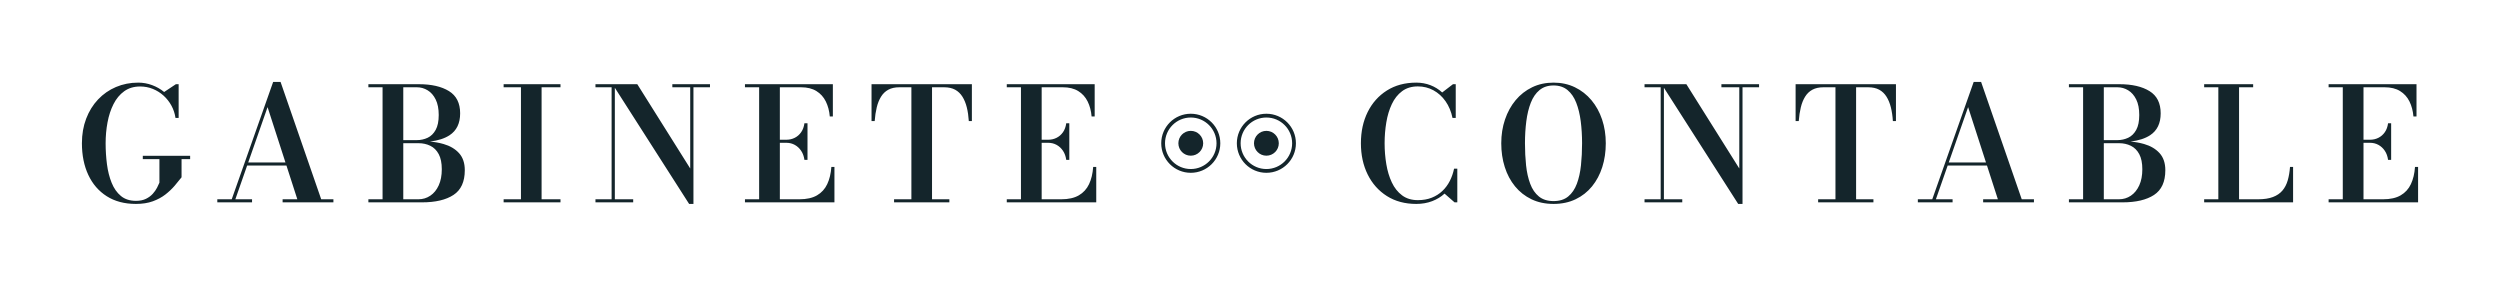
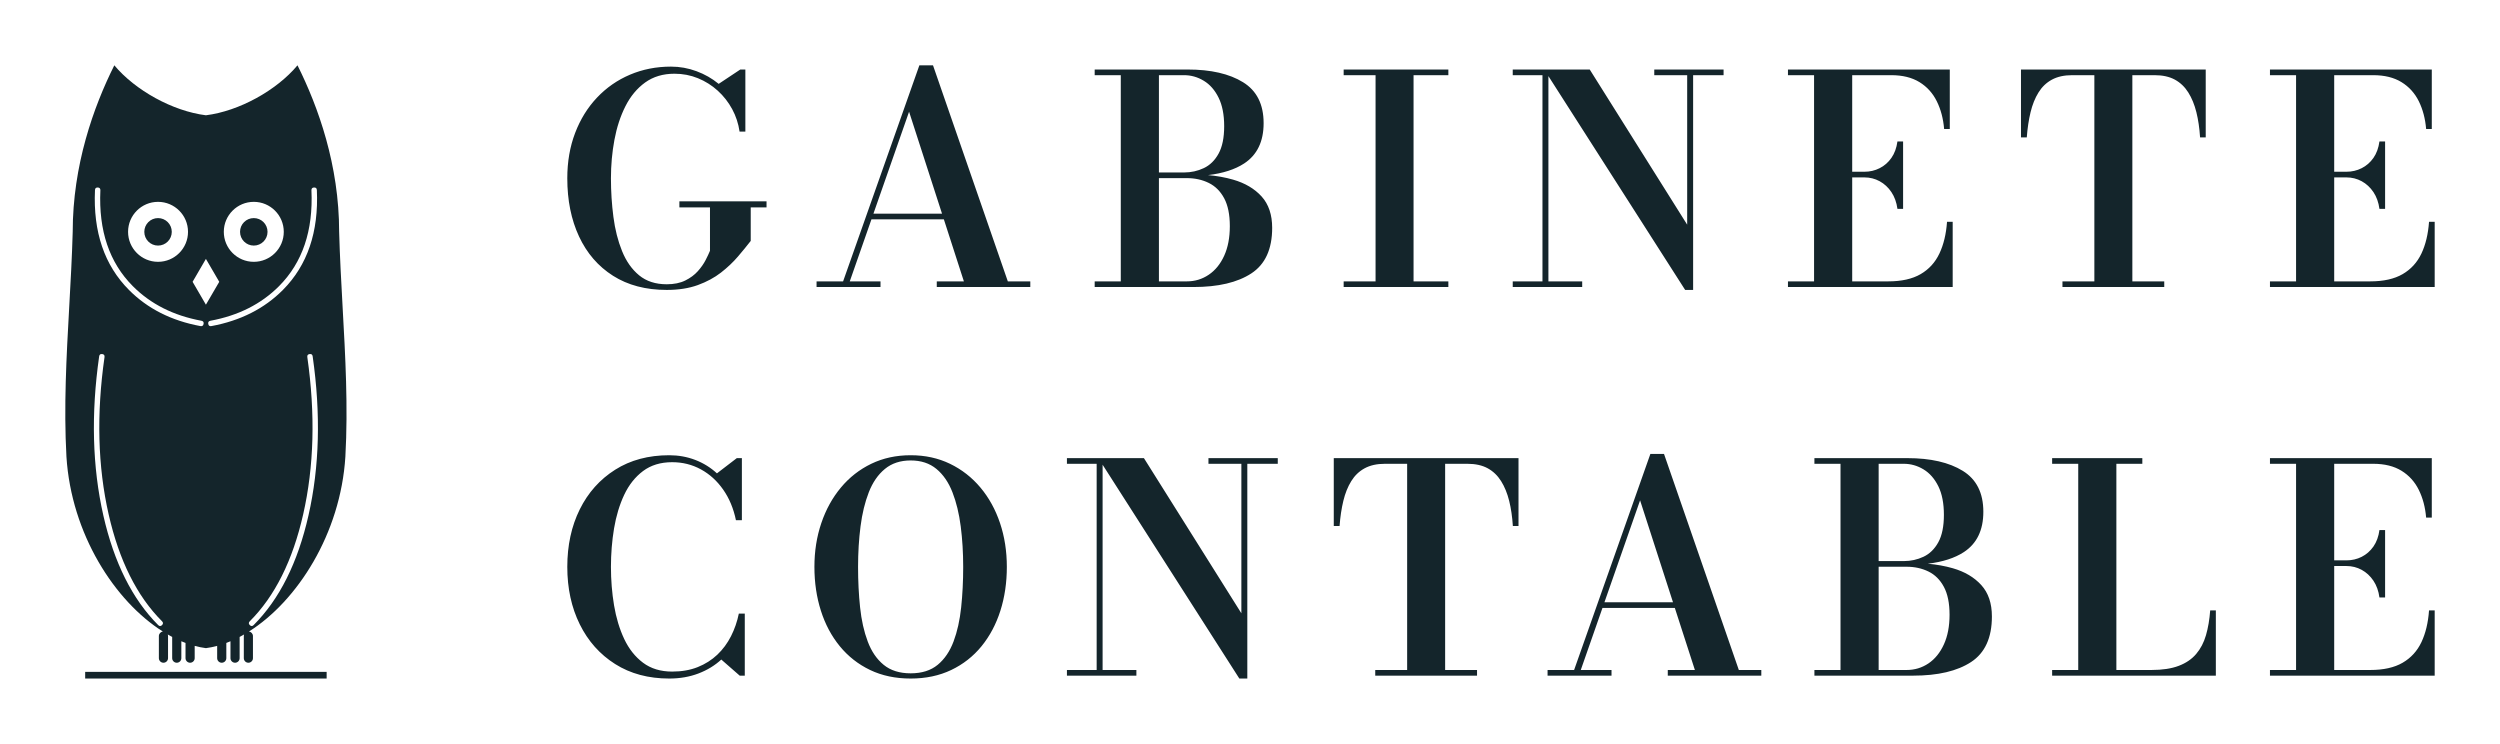
- <svg xmlns="http://www.w3.org/2000/svg" viewBox="-52.00 -128.45 1587.00 181.45">
-   <path fill="#14252B" d="M934.2 1Q926.35 1 920.2 -1.95Q914.05 -4.9 909.75 -10.15Q905.45 -15.4 903.23 -22.4Q901 -29.4 901 -37.5Q901 -45.6 903.38 -52.6Q905.75 -59.6 910.12 -64.85Q914.5 -70.1 920.6 -73.05Q926.7 -76 934.2 -76Q941.65 -76 947.75 -73.05Q953.85 -70.1 958.25 -64.85Q962.65 -59.6 965 -52.6Q967.35 -45.6 967.35 -37.5Q967.35 -29.4 965.13 -22.4Q962.9 -15.4 958.63 -10.15Q954.35 -4.9 948.18 -1.95Q942 1 934.2 1ZM1261.35 0V-1.95H1270.35V-73.05H1261.35V-75H1293.4Q1305.4 -75 1312.5 -70.62Q1319.6 -66.25 1319.6 -56.5Q1319.6 -47 1312.88 -42.6Q1308.15 -39.51 1300.43 -38.59Q1305.04 -38.19 1309.08 -37.03Q1315.25 -35.25 1318.9 -31.23Q1322.55 -27.2 1322.55 -20.4Q1322.55 -9.4 1315.38 -4.7Q1308.2 0 1295.4 0ZM181.85 0V-1.95H190.85V-73.05H181.85V-75H213.9Q225.9 -75 233 -70.62Q240.1 -66.25 240.1 -56.5Q240.1 -47 233.38 -42.6Q228.65 -39.51 220.93 -38.59Q225.54 -38.19 229.57 -37.03Q235.75 -35.25 239.4 -31.23Q243.05 -27.2 243.05 -20.4Q243.05 -9.4 235.87 -4.7Q228.7 0 215.9 0ZM934.2 -0.8Q939.95 -0.8 943.5 -3.73Q947.05 -6.65 948.98 -11.77Q950.9 -16.9 951.6 -23.52Q952.3 -30.15 952.3 -37.5Q952.3 -44.85 951.45 -51.47Q950.6 -58.1 948.6 -63.22Q946.6 -68.35 943.08 -71.27Q939.55 -74.2 934.2 -74.2Q928.85 -74.2 925.3 -71.27Q921.75 -68.35 919.75 -63.22Q917.75 -58.1 916.9 -51.47Q916.05 -44.85 916.05 -37.5Q916.05 -30.15 916.75 -23.52Q917.45 -16.9 919.38 -11.77Q921.3 -6.65 924.88 -3.73Q928.45 -0.8 934.2 -0.8ZM1205.6 -76.45 1231.4 -1.95H1239.15V0H1206.9V-1.95H1216.25L1209.34 -23.35H1184.38L1176.9 -1.95H1187.5V0H1165.45V-1.95H1174.6L1200.9 -76.45ZM126.1 -76.45 151.9 -1.95H159.65V0H127.4V-1.95H136.75L129.84 -23.35H104.88L97.4 -1.95H108V0H85.95V-1.95H95.1L121.4 -76.45ZM38.65 -29.55H68.7V-27.45H63.25V-15.9Q61.35 -13.45 58.85 -10.52Q56.35 -7.6 52.98 -4.97Q49.6 -2.35 45 -0.67Q40.4 1 34.3 1Q23.45 1 15.77 -3.88Q8.1 -8.75 4.05 -17.43Q0 -26.1 0 -37.5Q0 -46.05 2.7 -53.12Q5.4 -60.2 10.25 -65.32Q15.1 -70.45 21.62 -73.22Q28.15 -76 35.75 -76Q40.3 -76 44.55 -74.42Q48.8 -72.85 52.2 -70.05L59.65 -75H61.4V-53.6H59.4Q58.8 -57.75 56.85 -61.35Q54.9 -64.95 51.88 -67.7Q48.85 -70.45 45.05 -72Q41.25 -73.55 36.95 -73.55Q31.05 -73.55 26.85 -70.53Q22.65 -67.5 20.05 -62.35Q17.45 -57.2 16.25 -50.75Q15.05 -44.3 15.05 -37.5Q15.05 -30.7 15.9 -24.18Q16.75 -17.65 18.88 -12.4Q21 -7.15 24.75 -4.05Q28.5 -0.95 34.3 -0.95Q38.05 -0.95 40.68 -2.25Q43.3 -3.55 45 -5.45Q46.7 -7.35 47.7 -9.3Q48.7 -11.25 49.2 -12.5V-27.45H38.65ZM420.9 0V-1.95H429.9V-73.05H420.9V-75H476.7V-54.5H474.75Q474.3 -59.85 472.22 -64.05Q470.15 -68.25 466.25 -70.65Q462.35 -73.05 456.5 -73.05H443.05V-39.75H447.25Q450.1 -39.75 452.52 -40.98Q454.95 -42.2 456.57 -44.52Q458.2 -46.85 458.65 -50.2H460.6V-26.95H458.65Q458.2 -30.3 456.57 -32.73Q454.95 -35.15 452.52 -36.48Q450.1 -37.8 447.25 -37.8H443.05V-1.95H455.5Q462.35 -1.95 466.65 -4.45Q470.95 -6.95 473.12 -11.55Q475.3 -16.15 475.75 -22.5H477.7V0ZM1426.2 0V-1.95H1435.2V-73.05H1426.2V-75H1482V-54.5H1480.05Q1479.6 -59.85 1477.53 -64.05Q1475.45 -68.25 1471.55 -70.65Q1467.65 -73.05 1461.8 -73.05H1448.35V-39.75H1452.55Q1455.4 -39.75 1457.83 -40.98Q1460.25 -42.2 1461.88 -44.52Q1463.5 -46.85 1463.95 -50.2H1465.9V-26.95H1463.95Q1463.5 -30.3 1461.88 -32.73Q1460.25 -35.15 1457.83 -36.48Q1455.4 -37.8 1452.55 -37.8H1448.35V-1.95H1460.8Q1467.65 -1.95 1471.95 -4.45Q1476.25 -6.95 1478.43 -11.55Q1480.6 -16.15 1481.05 -22.5H1483V0ZM587.1 0V-1.95H596.1V-73.05H587.1V-75H642.9V-54.5H640.95Q640.5 -59.85 638.43 -64.05Q636.35 -68.25 632.45 -70.65Q628.55 -73.05 622.7 -73.05H609.25V-39.75H613.45Q616.3 -39.75 618.73 -40.98Q621.15 -42.2 622.78 -44.52Q624.4 -46.85 624.85 -50.2H626.8V-26.95H624.85Q624.4 -30.3 622.78 -32.73Q621.15 -35.15 618.73 -36.48Q616.3 -37.8 613.45 -37.8H609.25V-1.95H621.7Q628.55 -1.95 632.85 -4.45Q637.15 -6.95 639.33 -11.55Q641.5 -16.15 641.95 -22.5H643.9V0ZM1064.65 -75V-73.05H1054.15V1H1051.4L1004.25 -72.73V-1.95H1015.9V0H991.95V-1.95H1002.2V-73.05H991.95V-75H1018.5L1052.1 -21.5V-73.05H1040.75V-75ZM398.7 -75V-73.05H388.2V1H385.45L338.3 -72.73V-1.95H349.95V0H326V-1.95H336.25V-73.05H326V-75H352.55L386.15 -21.5V-73.05H374.8V-75ZM1102.15 0V-1.95H1113.15V-73.05H1105.5Q1101.35 -73.05 1098.5 -71.5Q1095.65 -69.95 1093.88 -67.07Q1092.1 -64.2 1091.15 -60.27Q1090.2 -56.35 1089.85 -51.6H1087.85V-75H1151.55V-51.6H1149.6Q1149.3 -56.35 1148.33 -60.27Q1147.35 -64.2 1145.55 -67.07Q1143.75 -69.95 1140.92 -71.5Q1138.1 -73.05 1133.9 -73.05H1126.25V-1.95H1137.25V0ZM515.55 0V-1.95H526.55V-73.05H518.9Q514.75 -73.05 511.9 -71.5Q509.05 -69.95 507.28 -67.07Q505.5 -64.2 504.55 -60.27Q503.6 -56.35 503.25 -51.6H501.25V-75H564.95V-51.6H563Q562.7 -56.35 561.73 -60.27Q560.75 -64.2 558.95 -67.07Q557.15 -69.95 554.33 -71.5Q551.5 -73.05 547.3 -73.05H539.65V-1.95H550.65V0ZM847.05 1Q836.3 1 828.4 -4Q820.5 -9 816.2 -17.7Q811.9 -26.4 811.9 -37.5Q811.9 -48.65 816.2 -57.33Q820.5 -66 828.4 -71Q836.3 -76 847.05 -76Q851.8 -76 856.03 -74.38Q860.25 -72.75 863.5 -69.75L870.35 -75H872.1V-53.6H870.05Q868.8 -59.65 865.65 -64.15Q862.5 -68.65 857.98 -71.12Q853.45 -73.6 848.05 -73.6Q842.1 -73.6 838.03 -70.55Q833.95 -67.5 831.53 -62.35Q829.1 -57.2 828.03 -50.75Q826.95 -44.3 826.95 -37.5Q826.95 -30.7 828.03 -24.25Q829.1 -17.8 831.53 -12.65Q833.95 -7.5 838.03 -4.45Q842.1 -1.4 848.05 -1.4Q853 -1.4 856.88 -2.95Q860.75 -4.5 863.62 -7.22Q866.5 -9.95 868.35 -13.6Q870.2 -17.25 871.05 -21.4H873.1V0H871.35L865 -5.55Q861.7 -2.5 857.13 -0.75Q852.55 1 847.05 1ZM1347.2 0V-1.95H1356.2V-73.05H1347.2V-75H1378.3V-73.05H1369.35V-1.95H1381.45Q1387.1 -1.95 1390.85 -3.38Q1394.6 -4.8 1396.88 -7.47Q1399.15 -10.15 1400.25 -13.95Q1401.35 -17.75 1401.7 -22.5H1403.65V0ZM267.7 0V-1.95H278.7V-73.05H267.7V-75H303.8V-73.05H291.8V-1.95H303.8V0ZM1283.5 -37.55V-1.95H1293.15Q1297.3 -1.95 1300.68 -4.23Q1304.05 -6.5 1306 -10.78Q1307.95 -15.05 1307.95 -21Q1307.95 -26.95 1306 -30.6Q1304.05 -34.25 1300.68 -35.9Q1297.3 -37.55 1293.15 -37.55ZM204 -37.55V-1.95H213.65Q217.8 -1.95 221.17 -4.23Q224.55 -6.5 226.5 -10.78Q228.45 -15.05 228.45 -21Q228.45 -26.95 226.5 -30.6Q224.55 -34.25 221.17 -35.9Q217.8 -37.55 213.65 -37.55ZM1283.5 -39.5H1292.15Q1295.8 -39.5 1298.98 -41Q1302.15 -42.5 1304.08 -46Q1306 -49.5 1306 -55.45Q1306 -61.4 1304.08 -65.3Q1302.15 -69.2 1298.98 -71.12Q1295.8 -73.05 1292.15 -73.05H1283.5ZM204 -39.5H212.65Q216.3 -39.5 219.47 -41Q222.65 -42.5 224.57 -46Q226.5 -49.5 226.5 -55.45Q226.5 -61.4 224.57 -65.3Q222.65 -69.2 219.47 -71.12Q216.3 -73.05 212.65 -73.05H204ZM1208.71 -25.3 1197.35 -60.45 1185.06 -25.3ZM129.21 -25.3 117.85 -60.45 105.56 -25.3Z" />
-   <path fill="#14252B" d="M722.65 -37.5C722.65 -27.14 714.26 -18.75 703.9 -18.75C693.54 -18.75 685.15 -27.14 685.15 -37.5C685.15 -47.86 693.54 -56.25 703.9 -56.25C714.26 -56.25 722.65 -47.86 722.65 -37.5ZM770.65 -37.5C770.65 -27.14 762.26 -18.75 751.9 -18.75C741.54 -18.75 733.15 -27.14 733.15 -37.5C733.15 -47.86 741.54 -56.25 751.9 -56.25C762.26 -56.25 770.65 -47.86 770.65 -37.5ZM720.25 -37.5C720.25 -46.53 712.93 -53.85 703.9 -53.85C694.87 -53.85 687.55 -46.53 687.55 -37.5C687.55 -28.47 694.87 -21.15 703.9 -21.15C712.93 -21.15 720.25 -28.47 720.25 -37.5ZM768.25 -37.5C768.25 -46.53 760.93 -53.85 751.9 -53.85C742.87 -53.85 735.55 -46.53 735.55 -37.5C735.55 -28.47 742.87 -21.15 751.9 -21.15C760.93 -21.15 768.25 -28.47 768.25 -37.5ZM759.78 -37.5C759.78 -33.15 756.25 -29.62 751.9 -29.62C747.55 -29.62 744.03 -33.15 744.03 -37.5C744.03 -41.85 747.55 -45.38 751.9 -45.38C756.25 -45.38 759.78 -41.85 759.78 -37.5ZM711.78 -37.5C711.78 -33.15 708.25 -29.62 703.9 -29.62C699.55 -29.62 696.03 -33.15 696.03 -37.5C696.03 -41.85 699.55 -45.38 703.9 -45.38C708.25 -45.38 711.78 -41.85 711.78 -37.5Z" />
+ <svg xmlns="http://www.w3.org/2000/svg" viewBox="-195.61 -98.97 862.03 256.48">
+   <path fill="#14252B" d="M-124.61 -59.22C-113.12 -60.66 -100.2 -67.84 -93.03 -76.45C-85.85 -62.09 -78.67 -42 -78.67 -19.03C-78.43 -10.42 -77.95 -1.8 -77.48 6.81C-76.52 24.04 -75.56 41.26 -76.52 58.49C-78.18 85.11 -93.13 108.3 -109.77 118.79C-108.99 118.89 -108.39 119.55 -108.39 120.36V127.97C-108.39 128.84 -109.09 129.55 -109.97 129.55C-110.84 129.55 -111.54 128.84 -111.54 127.97V120.36C-111.54 120.16 -111.51 119.97 -111.44 119.8C-111.95 120.09 -112.47 120.38 -112.98 120.65V127.97C-112.98 128.84 -113.69 129.55 -114.56 129.55C-115.43 129.55 -116.14 128.84 -116.14 127.97V122.14C-116.62 122.35 -117.1 122.54 -117.57 122.72V127.97C-117.57 128.84 -118.28 129.55 -119.15 129.55C-120.03 129.55 -120.73 128.84 -120.73 127.97V123.74C-122.03 124.09 -123.32 124.35 -124.61 124.52C-125.89 124.35 -127.19 124.09 -128.48 123.74V127.97C-128.48 128.84 -129.19 129.55 -130.06 129.55C-130.93 129.55 -131.64 128.84 -131.64 127.97V122.72C-132.12 122.54 -132.6 122.35 -133.08 122.14V127.97C-133.08 128.84 -133.78 129.55 -134.66 129.55C-135.53 129.55 -136.24 128.84 -136.24 127.97V120.65C-136.75 120.38 -137.26 120.09 -137.77 119.8C-137.71 119.97 -137.67 120.16 -137.67 120.36V127.97C-137.67 128.84 -138.38 129.55 -139.25 129.55C-140.12 129.55 -140.83 128.84 -140.83 127.97V120.36C-140.83 119.55 -140.23 118.89 -139.45 118.79C-156.09 108.3 -171.03 85.11 -172.7 58.49C-173.65 41.26 -172.7 24.04 -171.74 6.81C-171.26 -1.8 -170.78 -10.42 -170.54 -19.03C-170.54 -42 -163.37 -62.09 -156.19 -76.45C-149.01 -67.84 -136.09 -60.66 -124.61 -59.22ZM-97.76 -19.03C-97.76 -24.74 -102.39 -29.37 -108.1 -29.37C-113.81 -29.37 -118.44 -24.74 -118.44 -19.03C-118.44 -13.32 -113.81 -8.69 -108.1 -8.69C-102.39 -8.69 -97.76 -13.32 -97.76 -19.03ZM-130.78 -19.03C-130.78 -24.74 -135.41 -29.37 -141.12 -29.37C-146.82 -29.37 -151.45 -24.74 -151.45 -19.03C-151.45 -13.32 -146.82 -8.69 -141.12 -8.69C-135.41 -8.69 -130.78 -13.32 -130.78 -19.03ZM-166.24 132.7H-82.98V135H-166.24ZM-159.57 24.17Q-159.44 23.24 -160.36 23.11Q-160.83 23.05 -161.09 23.24Q-161.35 23.44 -161.42 23.9Q-165.67 53.69 -159.97 78.79Q-154.42 103.2 -141.06 116.57Q-140.73 116.9 -140.4 116.9Q-140.07 116.9 -139.74 116.57Q-139.08 115.91 -139.74 115.25Q-152.72 102.27 -158.15 78.38Q-163.78 53.61 -159.57 24.17ZM-87.8 23.9Q-87.86 23.44 -88.13 23.24Q-88.39 23.05 -88.85 23.11Q-89.78 23.24 -89.64 24.17Q-85.44 53.61 -91.07 78.38Q-96.49 102.27 -109.48 115.25Q-110.14 115.91 -109.48 116.57Q-109.15 116.9 -108.82 116.9Q-108.49 116.9 -108.16 116.57Q-94.79 103.2 -89.25 78.79Q-83.54 53.69 -87.8 23.9ZM-86.35 -33.43Q-86.39 -34.36 -87.33 -34.32Q-88.26 -34.27 -88.22 -33.34Q-87.27 -12.49 -99.39 -0.31Q-108.62 8.96 -123.06 11.63Q-123.97 11.8 -123.8 12.72Q-123.72 13.18 -123.45 13.37Q-123.17 13.55 -122.72 13.47Q-107.7 10.69 -98.07 1.01Q-85.37 -11.76 -86.35 -33.43ZM-161 -33.34Q-160.98 -33.81 -161.2 -34.05Q-161.42 -34.3 -161.89 -34.32Q-162.82 -34.36 -162.86 -33.43Q-163.85 -11.76 -151.14 1.01Q-141.51 10.69 -126.5 13.47Q-125.58 13.64 -125.41 12.72Q-125.24 11.8 -126.16 11.63Q-140.6 8.96 -149.82 -0.31Q-161.95 -12.49 -161 -33.34ZM-124.61 -9.7 -129.2 -1.8 -124.61 6.09 -120.01 -1.8ZM-136.38 -19.03C-136.38 -16.41 -138.5 -14.29 -141.12 -14.29C-143.73 -14.29 -145.85 -16.41 -145.85 -19.03C-145.85 -21.65 -143.73 -23.77 -141.12 -23.77C-138.5 -23.77 -136.38 -21.65 -136.38 -19.03ZM-103.36 -19.03C-103.36 -16.41 -105.48 -14.29 -108.1 -14.29C-110.72 -14.29 -112.84 -16.41 -112.84 -19.03C-112.84 -21.65 -110.72 -23.77 -108.1 -23.77C-105.48 -23.77 -103.36 -21.65 -103.36 -19.03Z" />
+   <path fill="#14252B" d="M118.41 135Q110.56 135 104.41 132.05Q98.26 129.1 93.96 123.85Q89.66 118.6 87.44 111.6Q85.21 104.6 85.21 96.5Q85.21 88.4 87.59 81.4Q89.96 74.4 94.34 69.15Q98.71 63.9 104.81 60.95Q110.91 58 118.41 58Q125.86 58 131.96 60.95Q138.06 63.9 142.46 69.15Q146.86 74.4 149.21 81.4Q151.56 88.4 151.56 96.5Q151.56 104.6 149.34 111.6Q147.11 118.6 142.84 123.85Q138.56 129.1 132.39 132.05Q126.21 135 118.41 135ZM430.02 134V132.05H439.02V60.95H430.02V59H462.07Q474.07 59 481.17 63.38Q488.27 67.75 488.27 77.5Q488.27 87 481.55 91.4Q476.82 94.49 469.11 95.41Q473.71 95.81 477.75 96.97Q483.92 98.75 487.57 102.78Q491.22 106.8 491.22 113.6Q491.22 124.6 484.05 129.3Q476.87 134 464.07 134ZM181.85 0V-1.95H190.85V-73.05H181.85V-75H213.9Q225.9 -75 233 -70.62Q240.1 -66.25 240.1 -56.5Q240.1 -47 233.38 -42.6Q228.65 -39.51 220.93 -38.59Q225.54 -38.19 229.57 -37.03Q235.75 -35.25 239.4 -31.23Q243.05 -27.2 243.05 -20.4Q243.05 -9.4 235.87 -4.7Q228.7 0 215.9 0ZM118.41 133.2Q124.16 133.2 127.71 130.27Q131.26 127.35 133.19 122.22Q135.11 117.1 135.81 110.47Q136.51 103.85 136.51 96.5Q136.51 89.15 135.66 82.53Q134.81 75.9 132.81 70.78Q130.81 65.65 127.29 62.73Q123.76 59.8 118.41 59.8Q113.06 59.8 109.51 62.73Q105.96 65.65 103.96 70.78Q101.96 75.9 101.11 82.53Q100.26 89.15 100.26 96.5Q100.26 103.85 100.96 110.47Q101.66 117.1 103.59 122.22Q105.51 127.35 109.09 130.27Q112.66 133.2 118.41 133.2ZM378.16 57.55 403.96 132.05H411.71V134H379.46V132.05H388.81L381.89 110.65H356.94L349.46 132.05H360.06V134H338.01V132.05H347.16L373.46 57.55ZM126.1 -76.45 151.9 -1.95H159.65V0H127.4V-1.95H136.75L129.84 -23.35H104.88L97.4 -1.95H108V0H85.95V-1.95H95.1L121.4 -76.45ZM38.65 -29.55H68.7V-27.45H63.25V-15.9Q61.35 -13.45 58.85 -10.52Q56.35 -7.6 52.98 -4.97Q49.6 -2.35 45 -0.67Q40.4 1 34.3 1Q23.45 1 15.77 -3.88Q8.1 -8.75 4.05 -17.43Q0 -26.1 0 -37.5Q0 -46.05 2.7 -53.12Q5.4 -60.2 10.25 -65.32Q15.1 -70.45 21.62 -73.22Q28.15 -76 35.75 -76Q40.3 -76 44.55 -74.42Q48.8 -72.85 52.2 -70.05L59.65 -75H61.4V-53.6H59.4Q58.8 -57.75 56.85 -61.35Q54.9 -64.95 51.88 -67.7Q48.85 -70.45 45.05 -72Q41.25 -73.55 36.95 -73.55Q31.05 -73.55 26.85 -70.53Q22.65 -67.5 20.05 -62.35Q17.45 -57.2 16.25 -50.75Q15.05 -44.3 15.05 -37.5Q15.05 -30.7 15.9 -24.18Q16.75 -17.65 18.88 -12.4Q21 -7.15 24.75 -4.05Q28.5 -0.95 34.3 -0.95Q38.05 -0.95 40.68 -2.25Q43.3 -3.55 45 -5.45Q46.7 -7.35 47.7 -9.3Q48.7 -11.25 49.2 -12.5V-27.45H38.65ZM587.1 134V132.05H596.1V60.95H587.1V59H642.9V79.5H640.95Q640.5 74.15 638.42 69.95Q636.35 65.75 632.45 63.35Q628.55 60.95 622.7 60.95H609.25V94.25H613.45Q616.3 94.25 618.73 93.03Q621.15 91.8 622.78 89.48Q624.4 87.15 624.85 83.8H626.8V107.05H624.85Q624.4 103.7 622.78 101.27Q621.15 98.85 618.73 97.52Q616.3 96.2 613.45 96.2H609.25V132.05H621.7Q628.55 132.05 632.85 129.55Q637.15 127.05 639.33 122.45Q641.5 117.85 641.95 111.5H643.9V134ZM420.9 0V-1.95H429.9V-73.05H420.9V-75H476.7V-54.5H474.75Q474.3 -59.85 472.22 -64.05Q470.15 -68.25 466.25 -70.65Q462.35 -73.05 456.5 -73.05H443.05V-39.75H447.25Q450.1 -39.75 452.52 -40.98Q454.95 -42.2 456.57 -44.52Q458.2 -46.85 458.65 -50.2H460.6V-26.95H458.65Q458.2 -30.3 456.57 -32.73Q454.95 -35.15 452.52 -36.48Q450.1 -37.8 447.25 -37.8H443.05V-1.95H455.5Q462.35 -1.95 466.65 -4.45Q470.95 -6.95 473.12 -11.55Q475.3 -16.15 475.75 -22.5H477.7V0ZM587.1 0V-1.95H596.1V-73.05H587.1V-75H642.9V-54.5H640.95Q640.5 -59.85 638.43 -64.05Q636.35 -68.25 632.45 -70.65Q628.55 -73.05 622.7 -73.05H609.25V-39.75H613.45Q616.3 -39.75 618.73 -40.98Q621.15 -42.2 622.78 -44.52Q624.4 -46.85 624.85 -50.2H626.8V-26.95H624.85Q624.4 -30.3 622.78 -32.73Q621.15 -35.15 618.73 -36.48Q616.3 -37.8 613.45 -37.8H609.25V-1.95H621.7Q628.55 -1.95 632.85 -4.45Q637.15 -6.95 639.33 -11.55Q641.5 -16.15 641.95 -22.5H643.9V0ZM244.98 59V60.95H234.48V135H231.73L184.58 61.27V132.05H196.23V134H172.28V132.05H182.53V60.95H172.28V59H198.83L232.43 112.5V60.95H221.08V59ZM398.7 -75V-73.05H388.2V1H385.45L338.3 -72.73V-1.95H349.95V0H326V-1.95H336.25V-73.05H326V-75H352.55L386.15 -21.5V-73.05H374.8V-75ZM278.59 134V132.05H289.59V60.95H281.94Q277.79 60.95 274.94 62.5Q272.09 64.05 270.32 66.93Q268.54 69.8 267.59 73.73Q266.64 77.65 266.29 82.4H264.29V59H327.99V82.4H326.04Q325.74 77.65 324.77 73.73Q323.79 69.8 321.99 66.93Q320.19 64.05 317.37 62.5Q314.54 60.95 310.34 60.95H302.69V132.05H313.69V134ZM515.55 0V-1.95H526.55V-73.05H518.9Q514.75 -73.05 511.9 -71.5Q509.05 -69.95 507.28 -67.07Q505.5 -64.2 504.55 -60.27Q503.6 -56.35 503.25 -51.6H501.25V-75H564.95V-51.6H563Q562.7 -56.35 561.73 -60.27Q560.75 -64.2 558.95 -67.07Q557.15 -69.95 554.33 -71.5Q551.5 -73.05 547.3 -73.05H539.65V-1.95H550.65V0ZM35.15 135Q24.4 135 16.5 130Q8.6 125 4.3 116.3Q0 107.6 0 96.5Q0 85.35 4.3 76.67Q8.6 68 16.5 63Q24.4 58 35.15 58Q39.9 58 44.13 59.62Q48.35 61.25 51.6 64.25L58.45 59H60.2V80.4H58.15Q56.9 74.35 53.75 69.85Q50.6 65.35 46.08 62.88Q41.55 60.4 36.15 60.4Q30.2 60.4 26.12 63.45Q22.05 66.5 19.62 71.65Q17.2 76.8 16.12 83.25Q15.05 89.7 15.05 96.5Q15.05 103.3 16.12 109.75Q17.2 116.2 19.62 121.35Q22.05 126.5 26.12 129.55Q30.2 132.6 36.15 132.6Q41.1 132.6 44.98 131.05Q48.85 129.5 51.73 126.78Q54.6 124.05 56.45 120.4Q58.3 116.75 59.15 112.6H61.2V134H59.45L53.1 128.45Q49.8 131.5 45.23 133.25Q40.65 135 35.15 135ZM511.99 134V132.05H520.99V60.95H511.99V59H543.09V60.95H534.14V132.05H546.24Q551.89 132.05 555.64 130.62Q559.39 129.2 561.66 126.52Q563.94 123.85 565.04 120.05Q566.14 116.25 566.49 111.5H568.44V134ZM267.7 0V-1.95H278.7V-73.05H267.7V-75H303.8V-73.05H291.8V-1.95H303.8V0ZM452.17 96.45V132.05H461.82Q465.97 132.05 469.35 129.78Q472.72 127.5 474.67 123.22Q476.62 118.95 476.62 113Q476.62 107.05 474.67 103.4Q472.72 99.75 469.35 98.1Q465.97 96.45 461.82 96.45ZM204 -37.55V-1.95H213.65Q217.8 -1.95 221.17 -4.23Q224.55 -6.5 226.5 -10.78Q228.45 -15.05 228.45 -21Q228.45 -26.95 226.5 -30.6Q224.55 -34.25 221.17 -35.9Q217.8 -37.55 213.65 -37.55ZM452.17 94.5H460.82Q464.47 94.5 467.65 93Q470.82 91.5 472.75 88Q474.67 84.5 474.67 78.55Q474.67 72.6 472.75 68.7Q470.82 64.8 467.65 62.88Q464.47 60.95 460.82 60.95H452.17ZM204 -39.5H212.65Q216.3 -39.5 219.47 -41Q222.65 -42.5 224.57 -46Q226.5 -49.5 226.5 -55.45Q226.5 -61.4 224.57 -65.3Q222.65 -69.2 219.47 -71.12Q216.3 -73.05 212.65 -73.05H204ZM381.26 108.7 369.91 73.55 357.62 108.7ZM129.21 -25.3 117.85 -60.45 105.56 -25.3Z" />
</svg>
